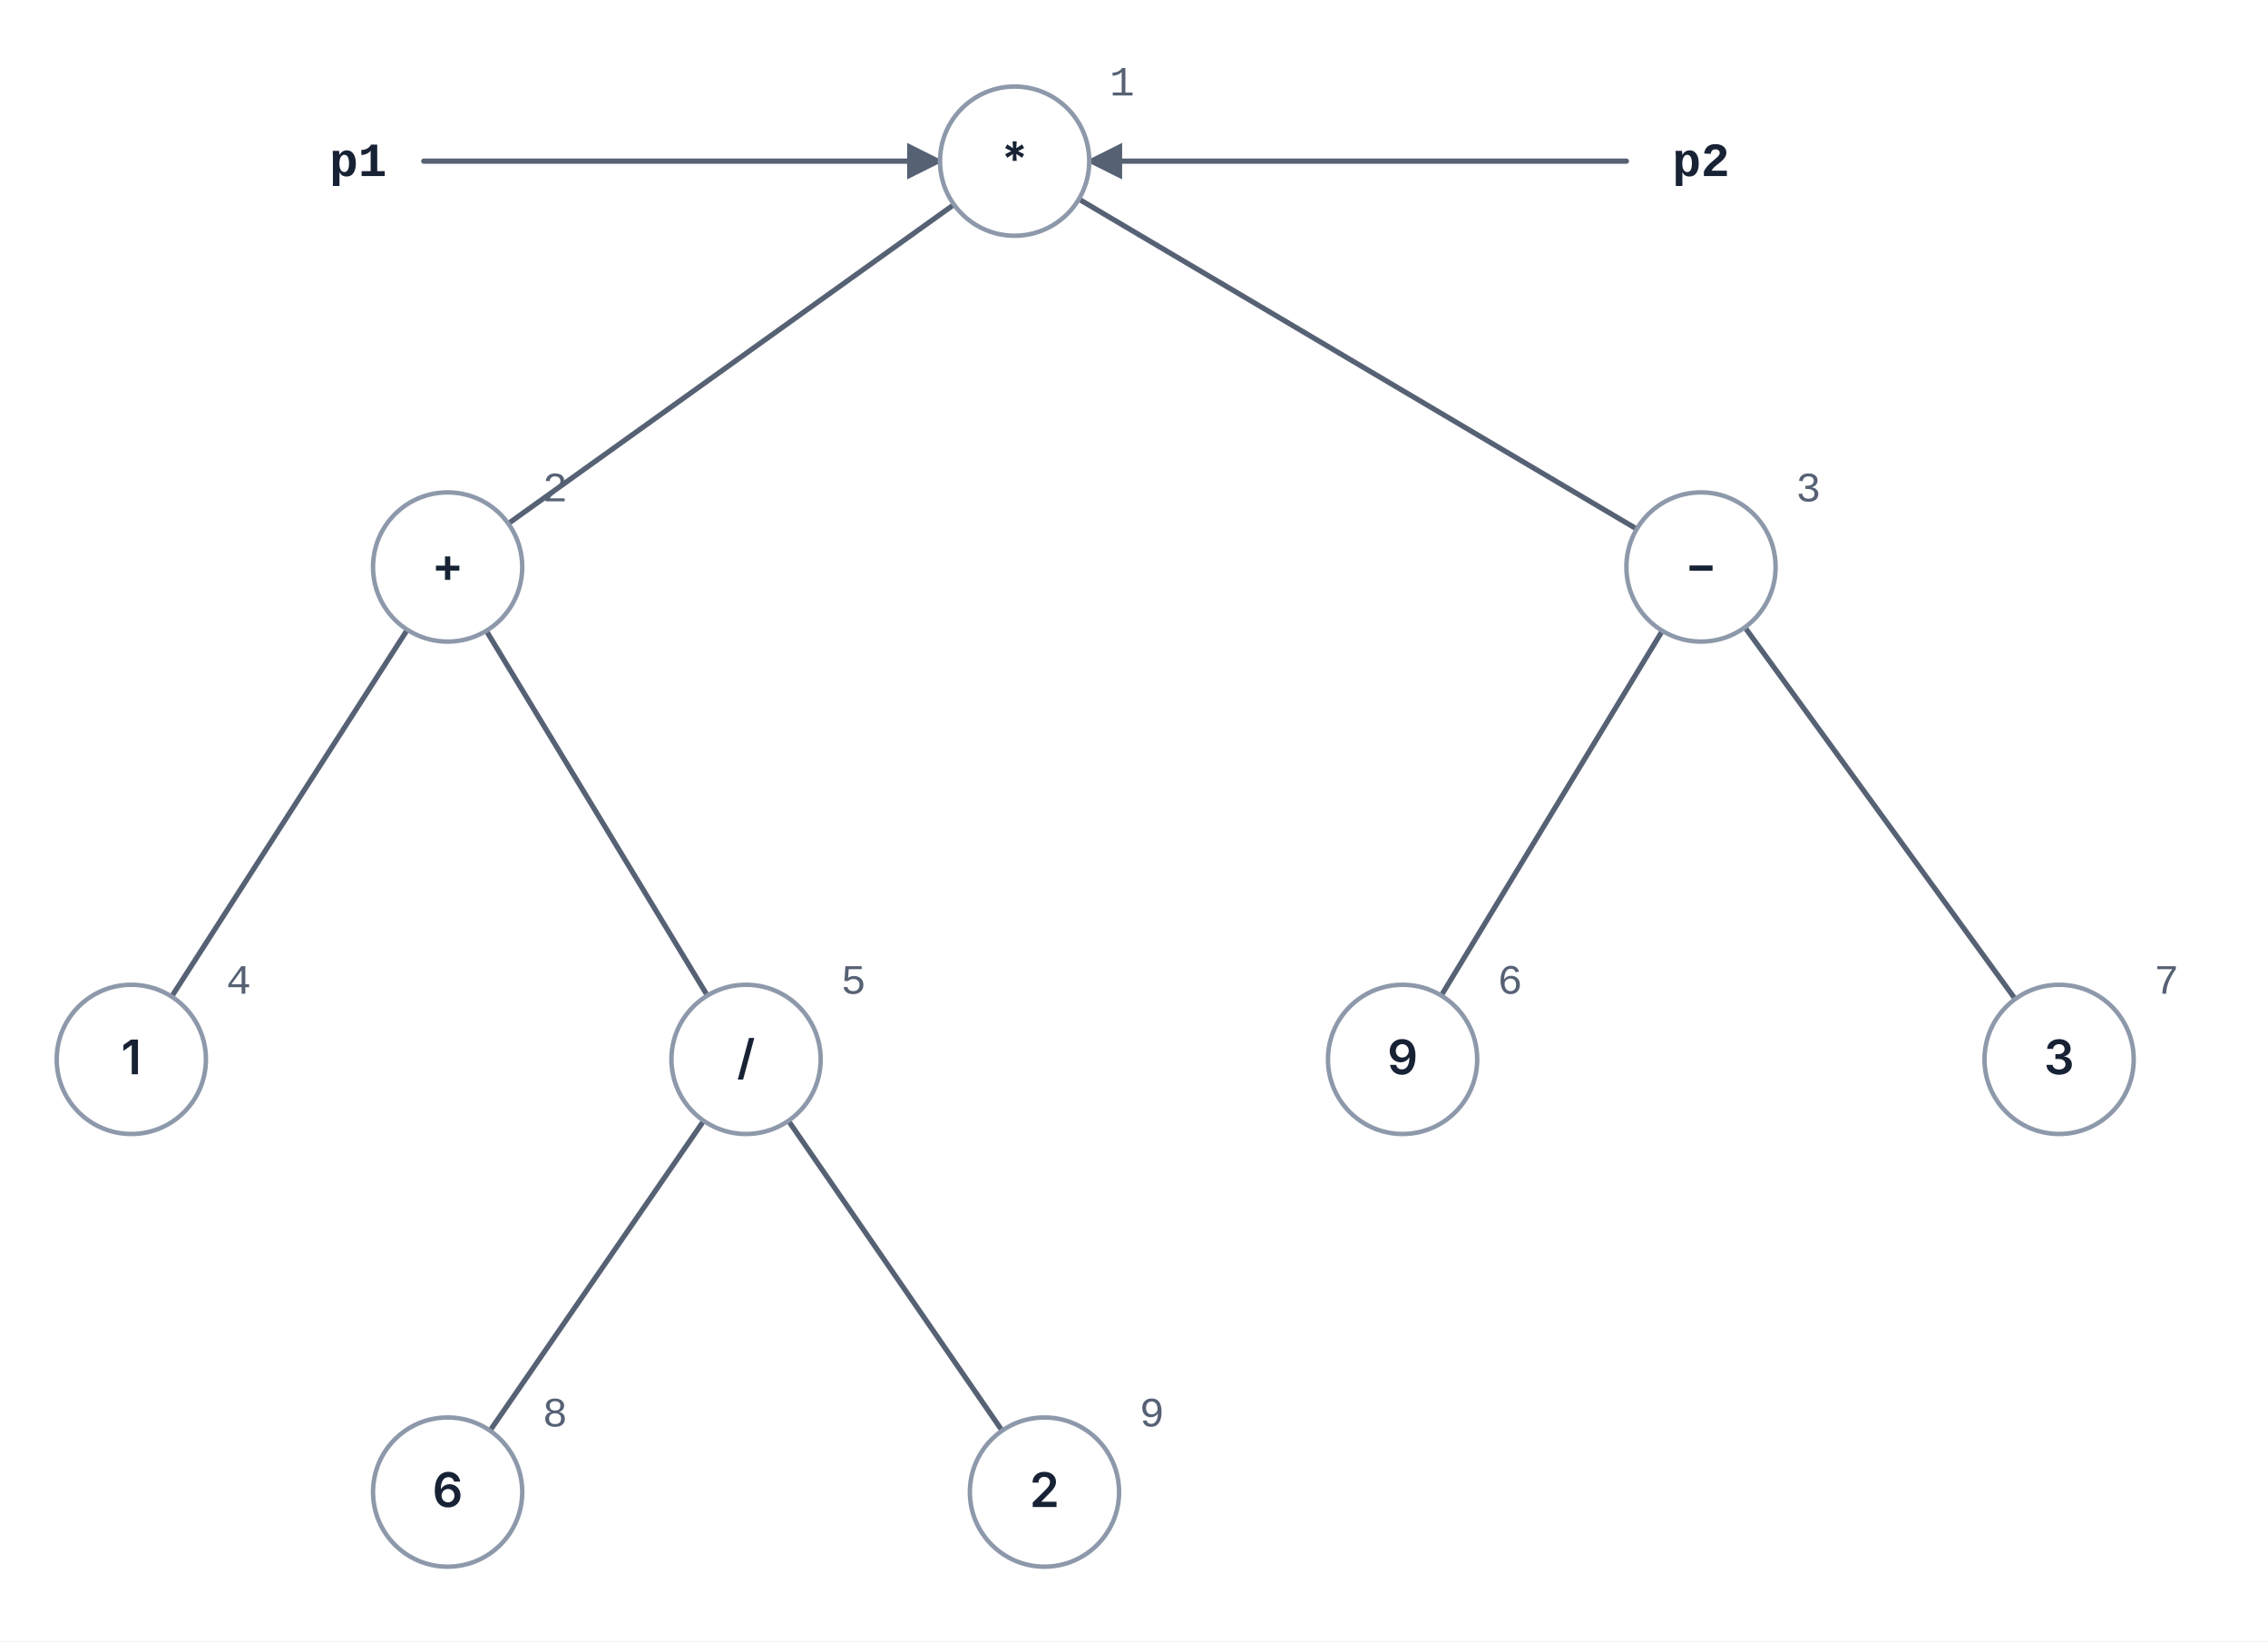
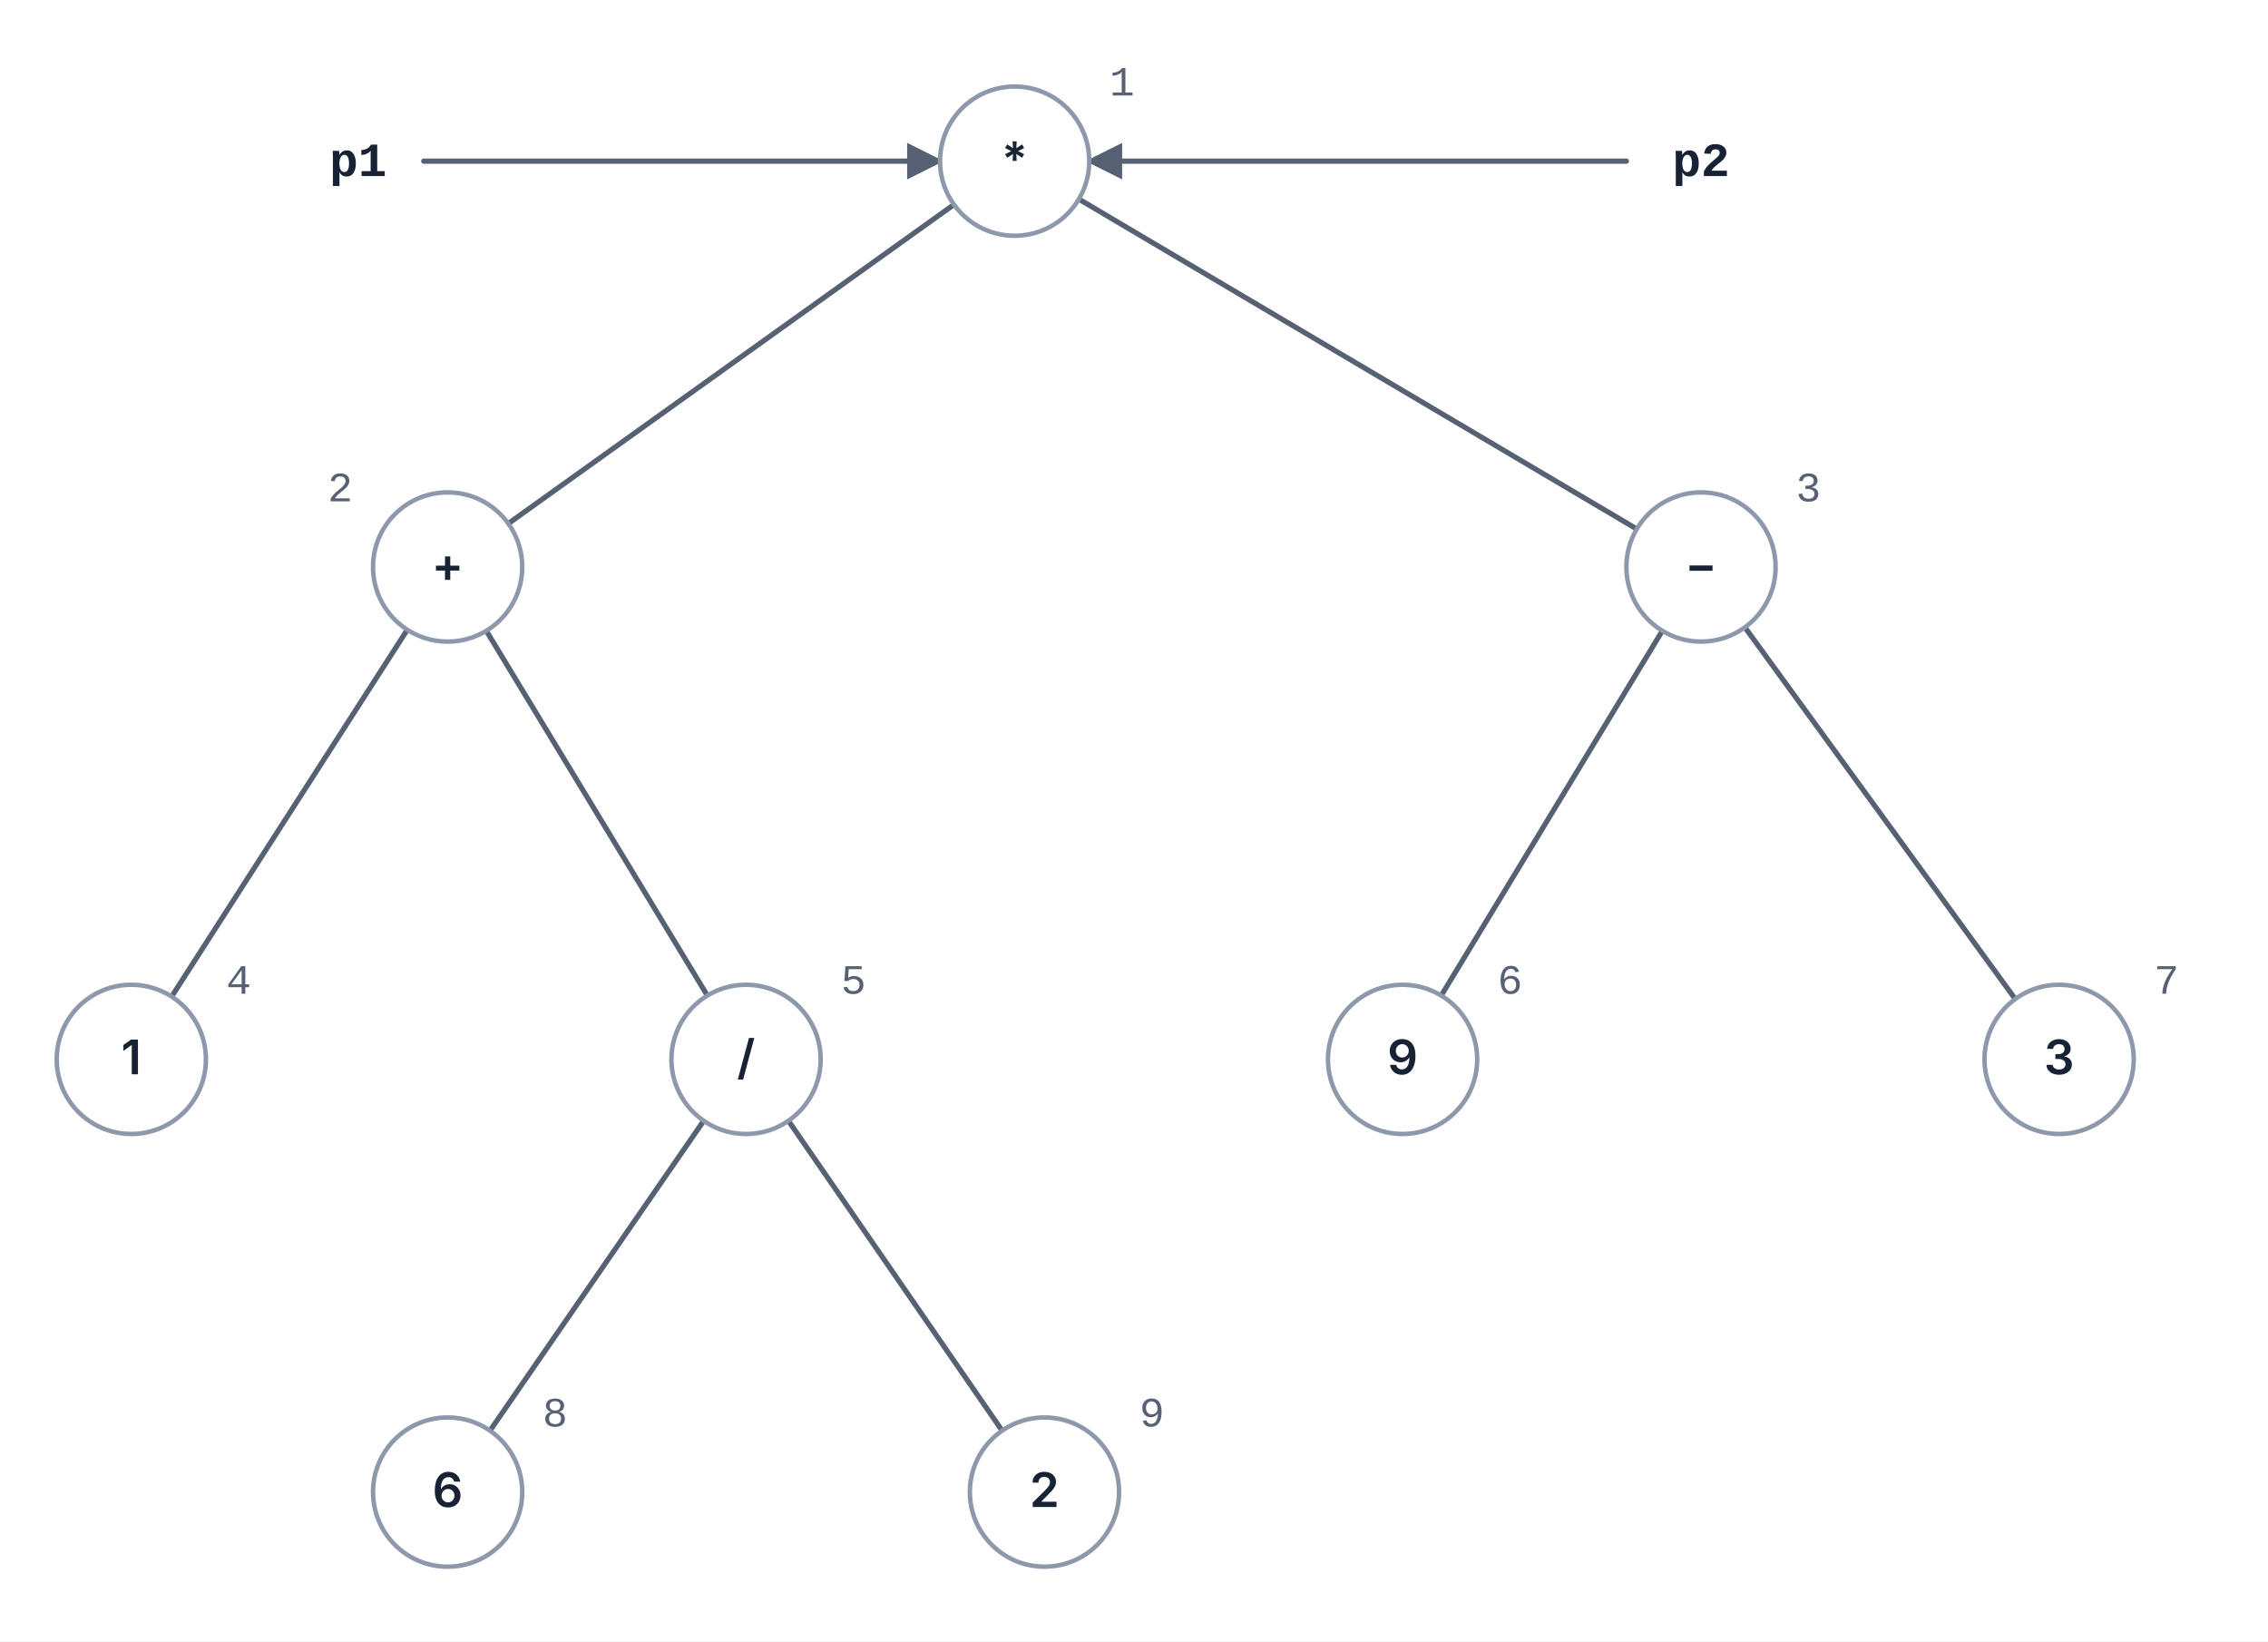
<svg xmlns="http://www.w3.org/2000/svg" viewBox="0 0 760 550" role="img" aria-labelledby="title description">
  <defs>
    <marker id="arrow" viewBox="0 0 8 8" refX="7.2" refY="4" markerWidth="7" markerHeight="7" orient="auto-start-reverse">
      <path d="M 0 0 L 8 4 L 0 8 Z" fill="#566174" />
    </marker>
  </defs>
  <style>
    text {
      fill: #182235;
      font-family: Inter, ui-sans-serif, system-ui, -apple-system, BlinkMacSystemFont, "Segoe UI", sans-serif;
    }
    .label {
      font-size: 16px;
      font-weight: 600;
      text-anchor: middle;
    }
    .annotation {
      fill: #566174;
      font-size: 14px;
      text-anchor: middle;
    }
    .code {
      font-family: ui-monospace, SFMono-Regular, Menlo, Monaco, Consolas, "Liberation Mono", monospace;
    }
    .application {
      fill: #ffffff;
      stroke: #8d99aa;
      stroke-width: 1.5;
    }
    .connector {
      fill: none;
      stroke: #566174;
      stroke-width: 1.75;
      stroke-linecap: round;
      stroke-linejoin: round;
    }
    .one-way {
      marker-end: url(#arrow);
    }
  </style>
  <rect width="760" height="550" fill="#ffffff" />
  <g id="boundaries" aria-hidden="true">
  </g>
  <g id="connectors" aria-hidden="true">
    <path class="connector" d="M 340 54 L 150 190" vector-effect="non-scaling-stroke" />
    <path class="connector" d="M 340 54 L 570 190" vector-effect="non-scaling-stroke" />
    <path class="connector" d="M 150 190 L 44 355" vector-effect="non-scaling-stroke" />
    <path class="connector" d="M 150 190 L 250 355" vector-effect="non-scaling-stroke" />
    <path class="connector" d="M 570 190 L 470 355" vector-effect="non-scaling-stroke" />
    <path class="connector" d="M 570 190 L 690 355" vector-effect="non-scaling-stroke" />
    <path class="connector" d="M 250 355 L 150 500" vector-effect="non-scaling-stroke" />
    <path class="connector" d="M 250 355 L 350 500" vector-effect="non-scaling-stroke" />
    <path class="connector one-way" d="M 142 54 L 315 54" vector-effect="non-scaling-stroke" />
    <path class="connector one-way" d="M 545 54 L 365 54" vector-effect="non-scaling-stroke" />
  </g>
  <g id="components" aria-hidden="true">
    <circle class="application" cx="340" cy="54" r="25" vector-effect="non-scaling-stroke" />
    <circle class="application" cx="150" cy="190" r="25" vector-effect="non-scaling-stroke" />
    <circle class="application" cx="570" cy="190" r="25" vector-effect="non-scaling-stroke" />
    <circle class="application" cx="44" cy="355" r="25" vector-effect="non-scaling-stroke" />
    <circle class="application" cx="250" cy="355" r="25" vector-effect="non-scaling-stroke" />
    <circle class="application" cx="470" cy="355" r="25" vector-effect="non-scaling-stroke" />
    <circle class="application" cx="690" cy="355" r="25" vector-effect="non-scaling-stroke" />
    <circle class="application" cx="150" cy="500" r="25" vector-effect="non-scaling-stroke" />
    <circle class="application" cx="350" cy="500" r="25" vector-effect="non-scaling-stroke" />
  </g>
  <g id="labels">
    <text class="label" x="340" y="59">*</text>
    <text class="annotation code" x="376" y="32">1</text>
    <text class="label" x="150" y="195">+</text>
-     <text class="annotation code" x="186" y="168">2</text>
+     <text class="annotation code" x="114" y="168">2</text>
    <text class="label" x="570" y="195">−</text>
    <text class="annotation code" x="606" y="168">3</text>
    <text class="label" x="44" y="360">1</text>
    <text class="annotation code" x="80" y="333">4</text>
    <text class="label" x="250" y="360">/</text>
    <text class="annotation code" x="286" y="333">5</text>
    <text class="label" x="470" y="360">9</text>
    <text class="annotation code" x="506" y="333">6</text>
    <text class="label" x="690" y="360">3</text>
    <text class="annotation code" x="726" y="333">7</text>
    <text class="label" x="150" y="505">6</text>
    <text class="annotation code" x="186" y="478">8</text>
    <text class="label" x="350" y="505">2</text>
    <text class="annotation code" x="386" y="478">9</text>
    <text class="label code" x="120" y="59">p1</text>
    <text class="label code" x="570" y="59">p2</text>
  </g>
</svg>
